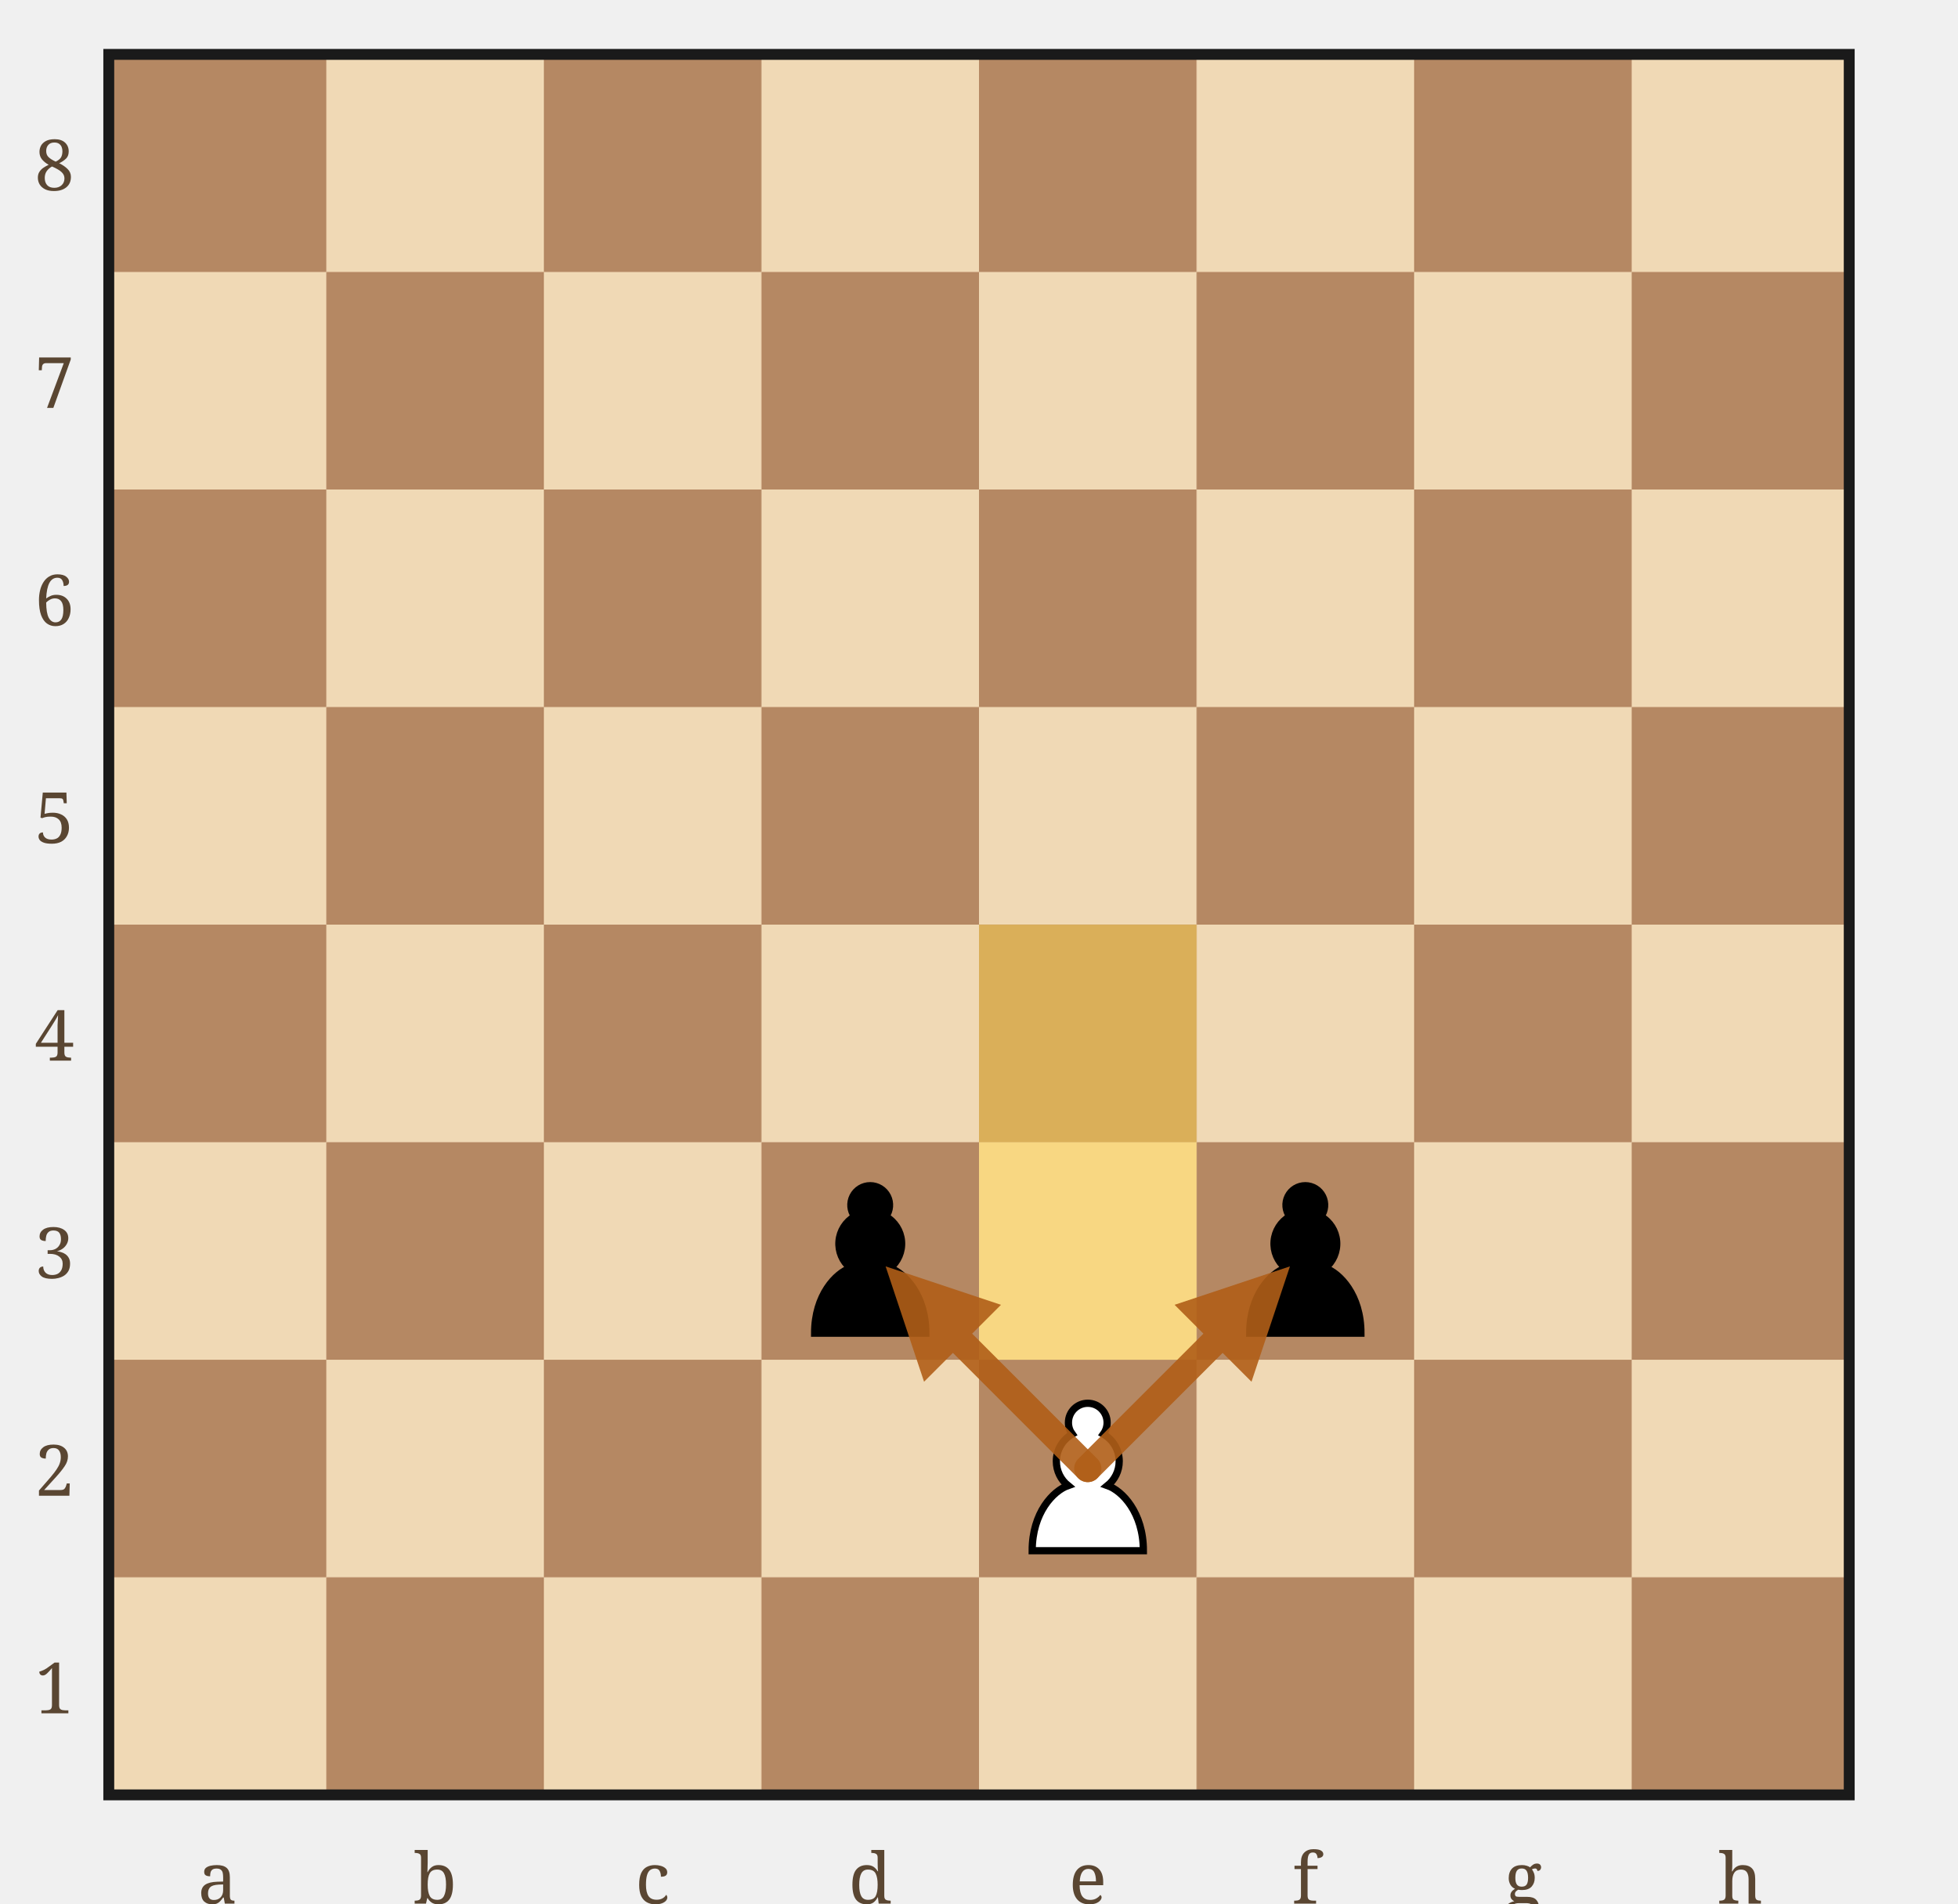
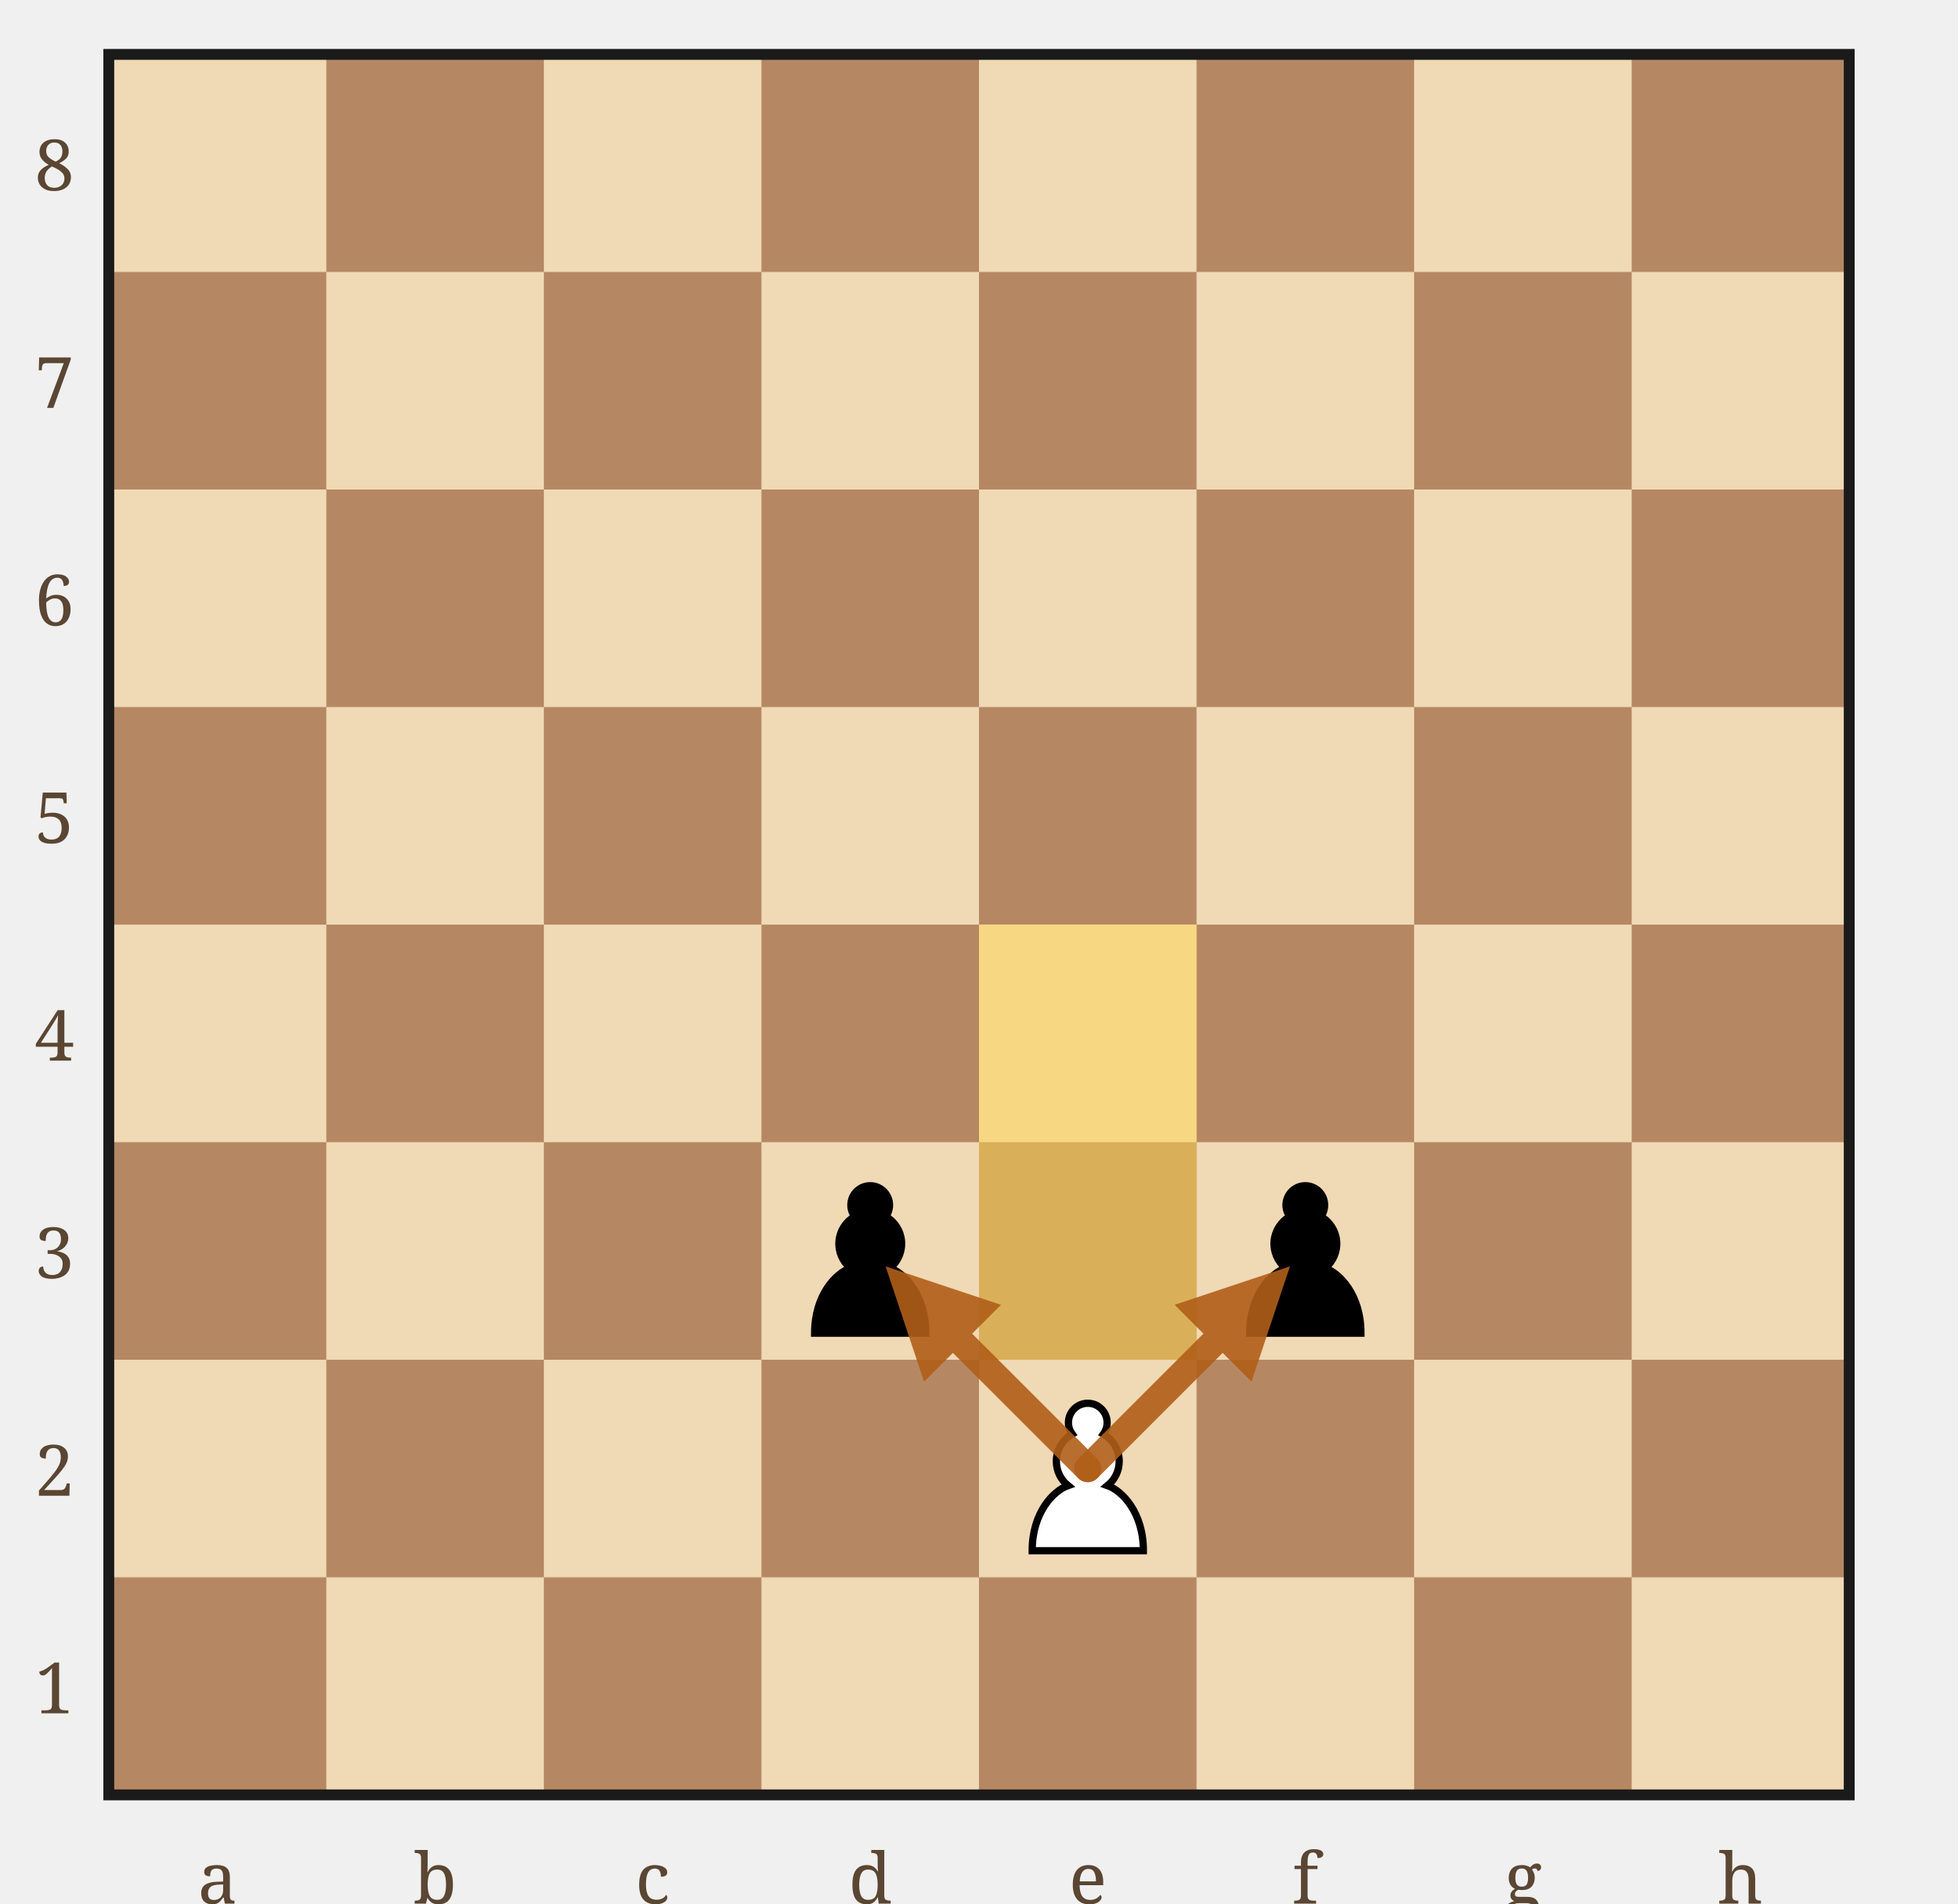
<svg xmlns="http://www.w3.org/2000/svg" viewBox="-20 -10 360 350" width="360" height="350" role="img">
  <defs>
    <pattern id="cases" width="80" height="80" patternUnits="userSpaceOnUse">
-       <rect width="80" height="80" fill="#F0D9B5" />
-       <rect width="40" height="40" fill="#B58863" />
-       <rect x="40" y="40" width="40" height="40" fill="#B58863" />
+       <rect width="80" height="80" fill="#B58863" />
+       <rect width="40" height="40" fill="#F0D9B5" />
+       <rect x="40" y="40" width="40" height="40" fill="#F0D9B5" />
    </pattern>
    <marker id="pointe" viewBox="0 0 10 10" refX="6" refY="5" markerWidth="4" markerHeight="4" orient="auto-start-reverse">
      <path d="M0 0L10 5L0 10z" fill="#B05E17" />
    </marker>
    <symbol id="bP" viewBox="0 0 45 45">
      <path stroke="#000" stroke-linecap="round" stroke-width="1.5" d="M22.5 9a4 4 0 0 0-3.22 6.38 6.48 6.48 0 0 0-.87 10.65c-3 1.06-7.41 5.55-7.41 13.47h23c0-7.92-4.41-12.41-7.41-13.47a6.46 6.46 0 0 0-.87-10.65A4.01 4.01 0 0 0 22.5 9z" />
    </symbol>
    <symbol id="wP" viewBox="0 0 45 45">
      <path fill="#fff" stroke="#000" stroke-linecap="round" stroke-width="1.5" d="M22.5 9c-2.21 0-4 1.79-4 4 0 .89.29 1.71.78 2.38C17.33 16.5 16 18.59 16 21c0 2.03.94 3.84 2.41 5.03-3 1.06-7.41 5.55-7.41 13.47h23c0-7.92-4.41-12.41-7.41-13.47 1.47-1.19 2.41-3 2.41-5.03 0-2.41-1.33-4.5-3.28-5.62.49-.67.78-1.49.78-2.38 0-2.21-1.79-4-4-4z" />
    </symbol>
  </defs>
  <rect x="0" y="0" width="320" height="320" fill="url(#cases)" stroke="#1a1a1a" stroke-width="2" />
  <rect x="160" y="200" width="40" height="40" fill="#FFD54F" opacity="0.5" />
  <rect x="160" y="160" width="40" height="40" fill="#FFD54F" opacity="0.5" />
  <g>
    <use href="#bP" x="120" y="200" width="40" height="40" />
    <use href="#bP" x="200" y="200" width="40" height="40" />
    <use href="#wP" x="160" y="240" width="40" height="40" />
  </g>
  <line x1="180" y1="260" x2="148.485" y2="228.485" stroke="#B05E17" stroke-width="5" stroke-linecap="round" marker-end="url(#pointe)" opacity="0.9" />
  <line x1="180" y1="260" x2="211.515" y2="228.485" stroke="#B05E17" stroke-width="5" stroke-linecap="round" marker-end="url(#pointe)" opacity="0.9" />
  <g font-family="Georgia,serif" font-size="13" fill="#5a4632" text-anchor="middle">
    <text x="20" y="340">a</text>
    <text x="60" y="340">b</text>
    <text x="100" y="340">c</text>
    <text x="140" y="340">d</text>
    <text x="180" y="340">e</text>
    <text x="220" y="340">f</text>
    <text x="260" y="340">g</text>
    <text x="300" y="340">h</text>
    <text x="-10" y="305">1</text>
    <text x="-10" y="265">2</text>
    <text x="-10" y="225">3</text>
    <text x="-10" y="185">4</text>
    <text x="-10" y="145">5</text>
    <text x="-10" y="105">6</text>
    <text x="-10" y="65">7</text>
    <text x="-10" y="25">8</text>
  </g>
</svg>
